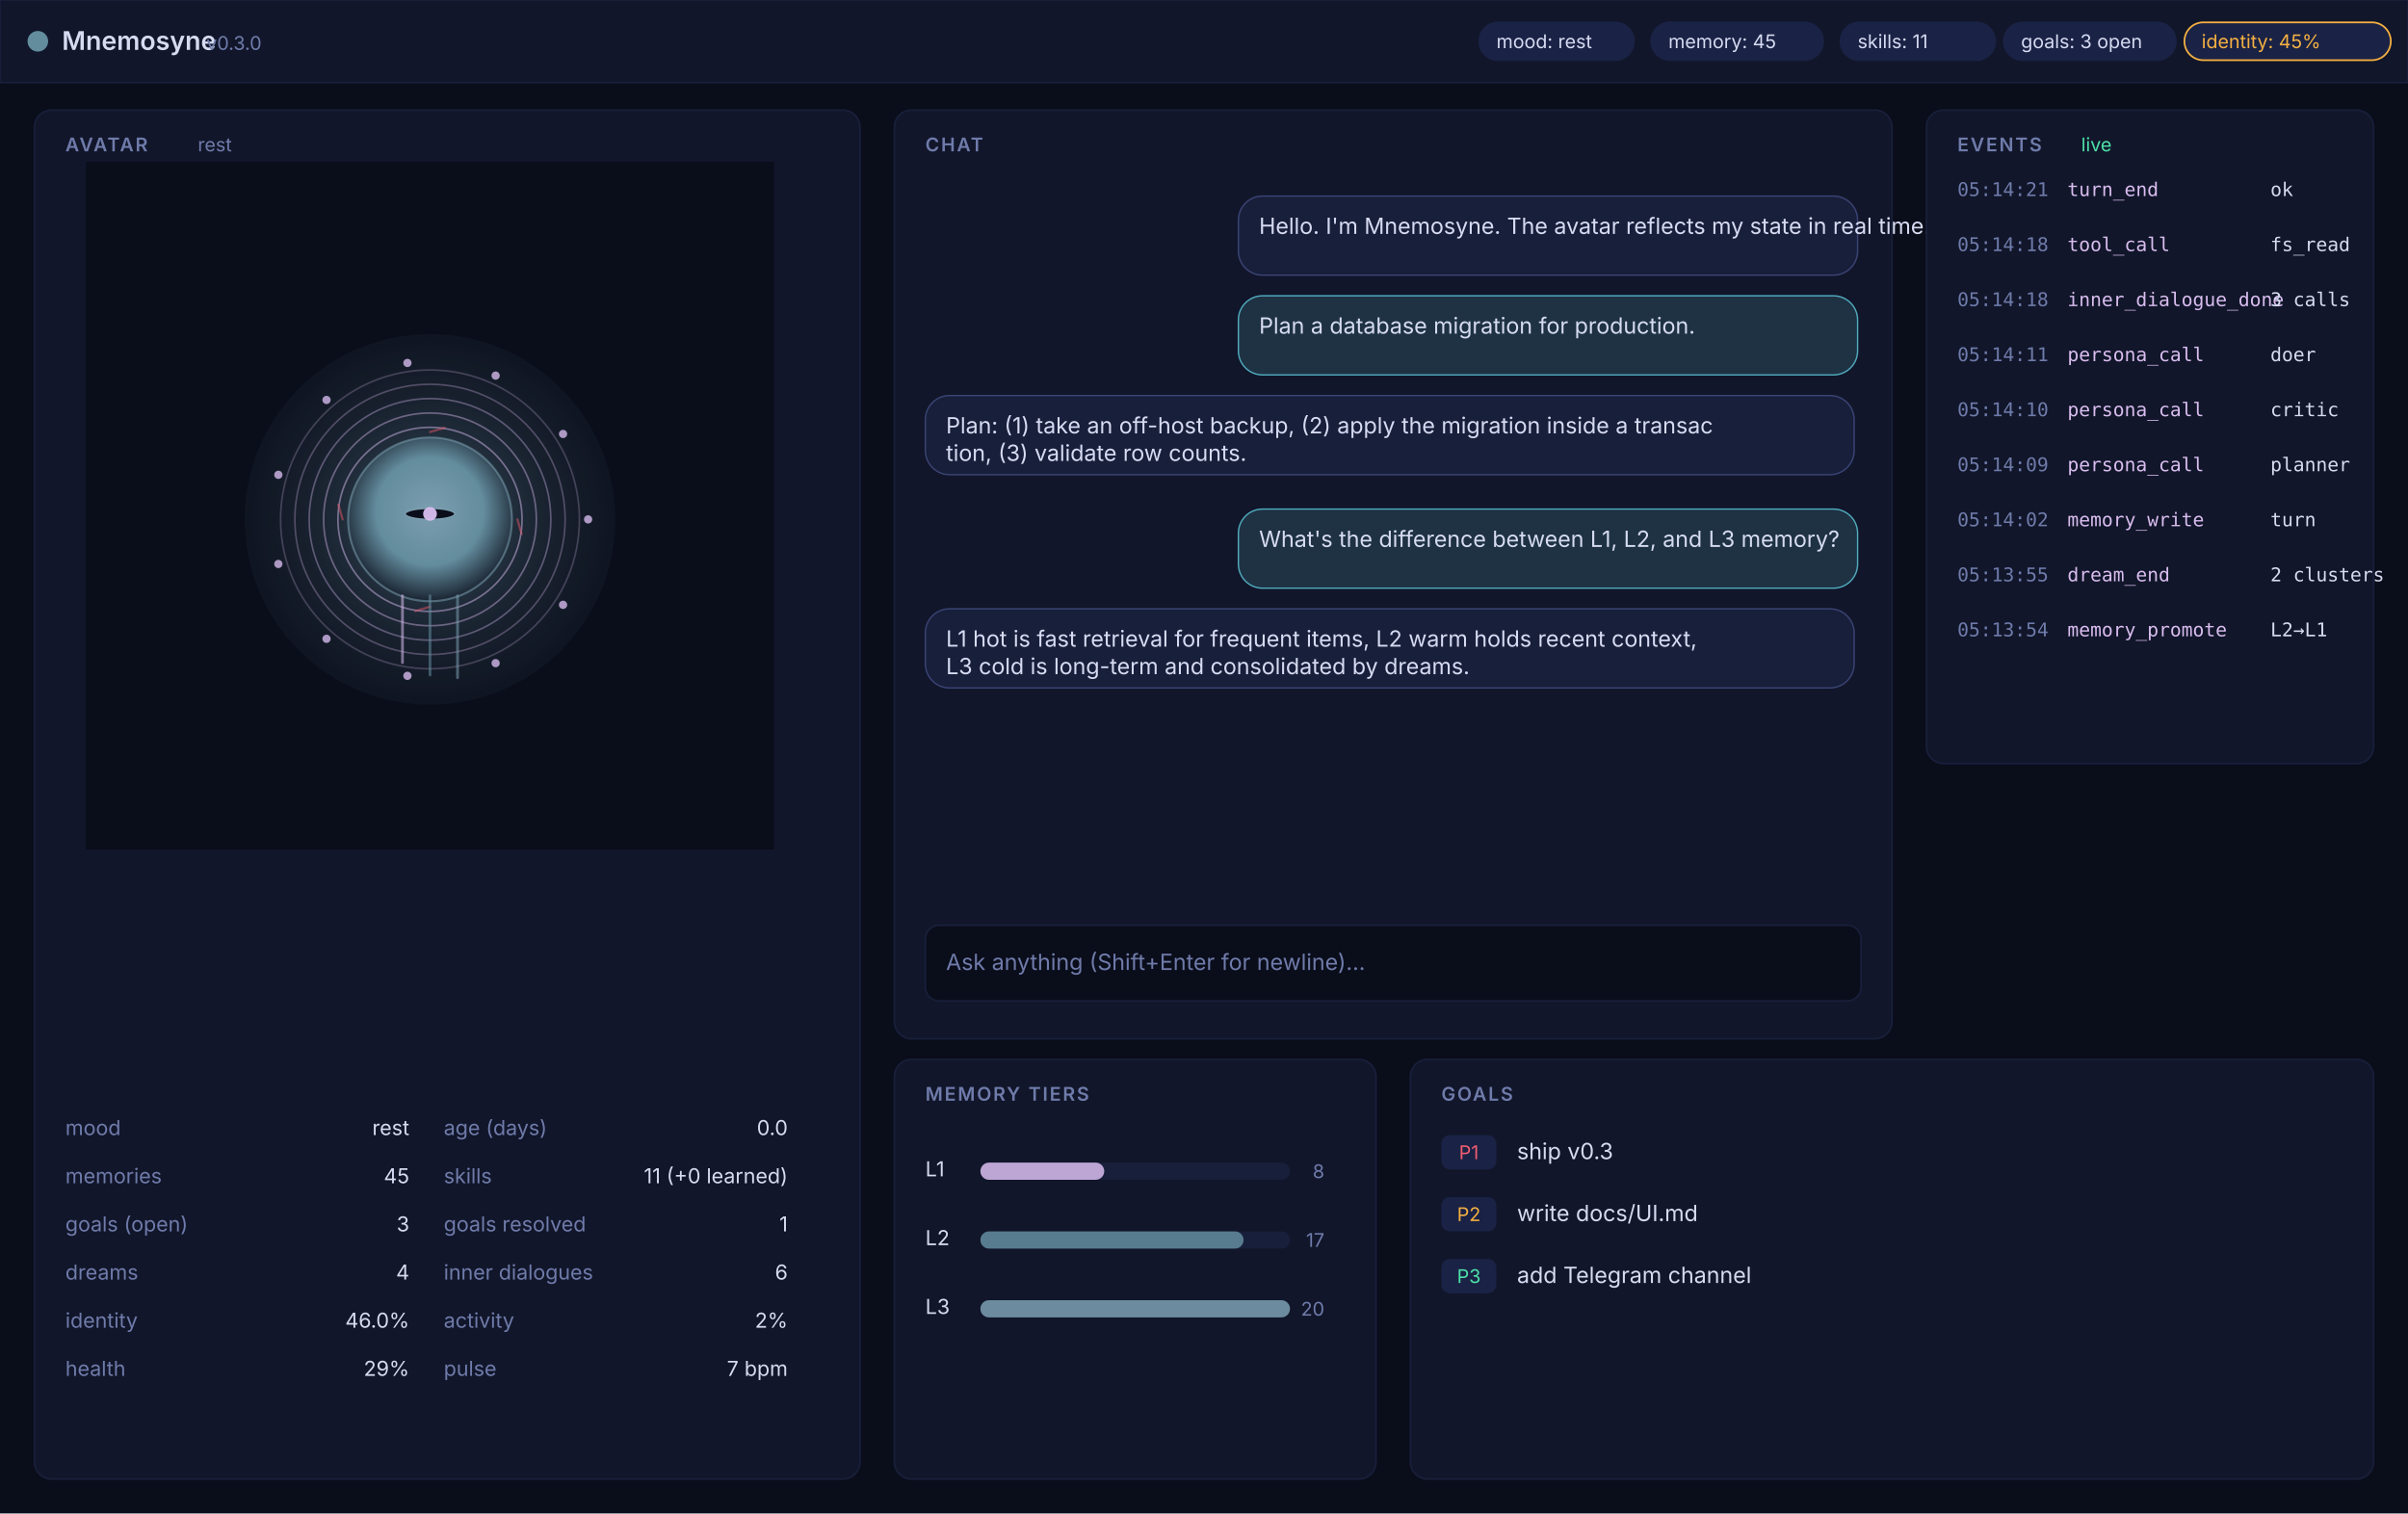
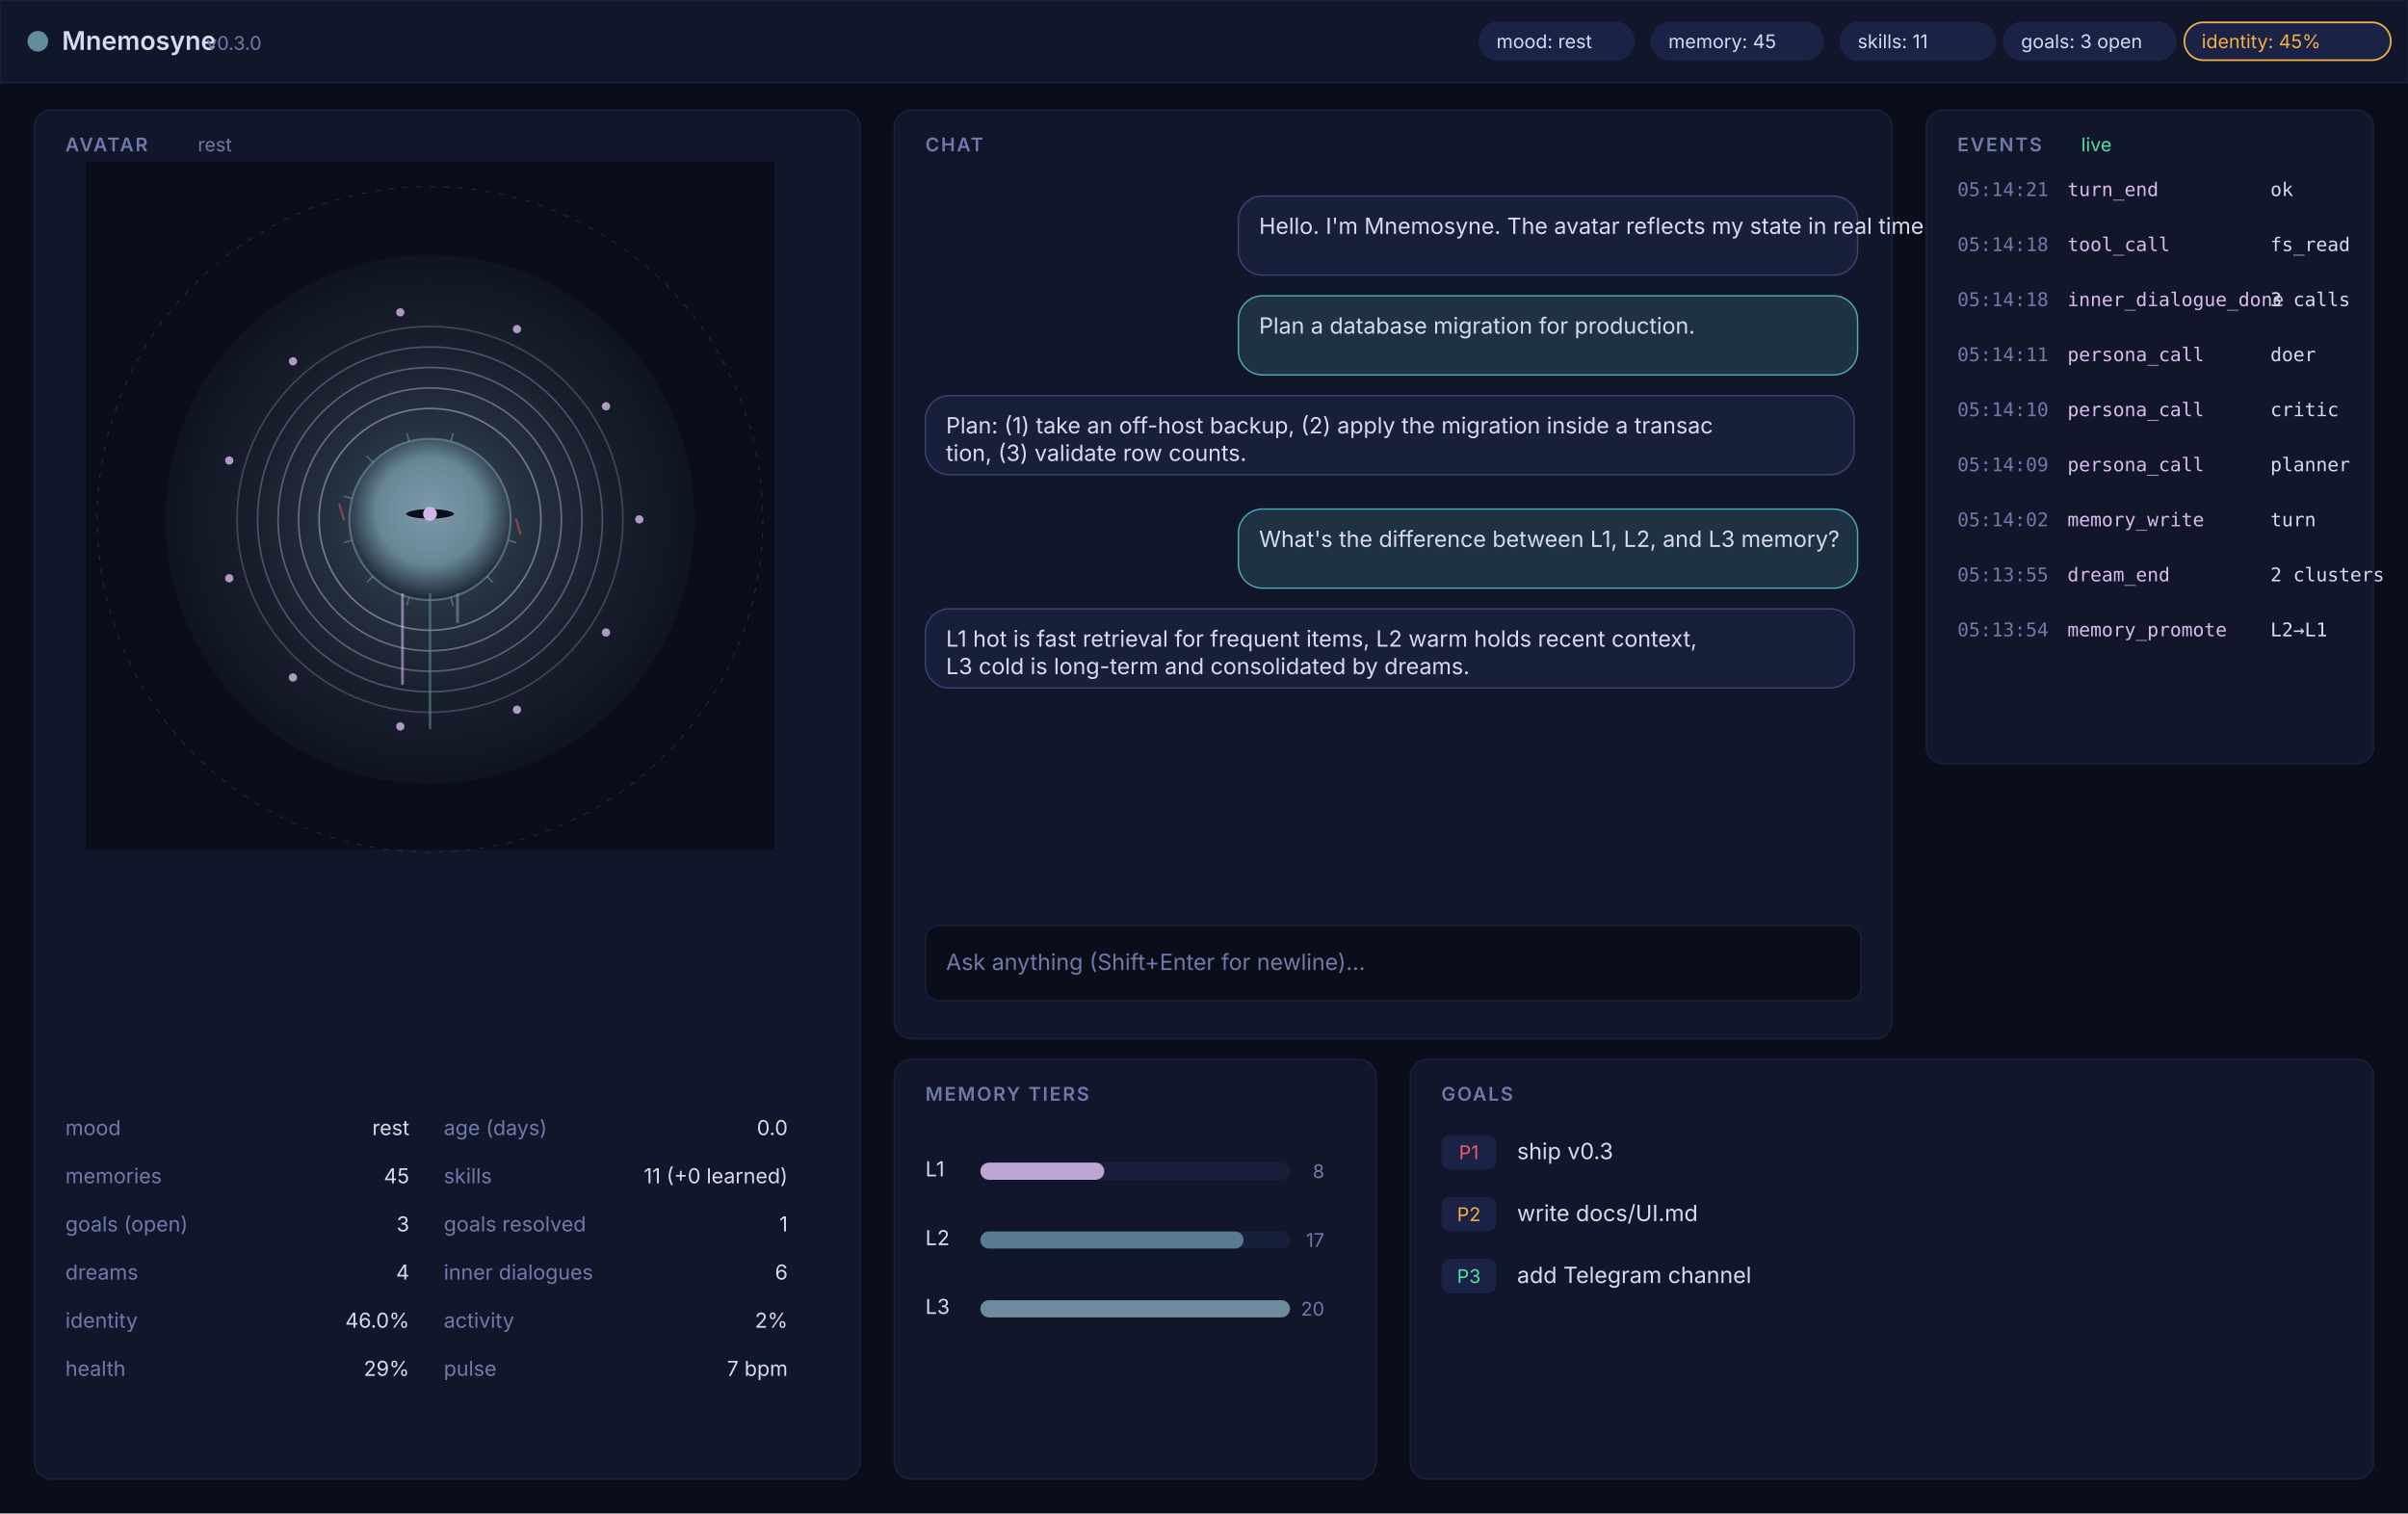
<svg xmlns="http://www.w3.org/2000/svg" viewBox="0 0 1400 880">
  <rect width="1400" height="880" fill="#0a0d1a" />
  <rect x="0" y="0" width="1400" height="48" fill="#11162a" stroke="#181f3a" stroke-width="1" />
  <circle cx="22" cy="24" r="6" fill="#638c9d" />
  <text x="36" y="29" font-family="-apple-system,Segoe UI,sans-serif" font-size="15" font-weight="600" fill="#d6dbf2">Mnemosyne</text>
  <text x="120" y="29" font-family="-apple-system,sans-serif" font-size="11" fill="#6f7baa">v0.3.0</text>
  <rect x="860" y="13" rx="11" ry="11" width="90" height="22" fill="#1a2245" stroke="#1a2245" stroke-width="1" />
  <text x="870" y="28" font-size="11" fill="#d6dbf2" font-family="-apple-system,sans-serif">mood: rest</text>
  <rect x="960" y="13" rx="11" ry="11" width="100" height="22" fill="#1a2245" stroke="#1a2245" stroke-width="1" />
  <text x="970" y="28" font-size="11" fill="#d6dbf2" font-family="-apple-system,sans-serif">memory: 45</text>
  <rect x="1070" y="13" rx="11" ry="11" width="90" height="22" fill="#1a2245" stroke="#1a2245" stroke-width="1" />
  <text x="1080" y="28" font-size="11" fill="#d6dbf2" font-family="-apple-system,sans-serif">skills: 11</text>
  <rect x="1165" y="13" rx="11" ry="11" width="100" height="22" fill="#1a2245" stroke="#1a2245" stroke-width="1" />
  <text x="1175" y="28" font-size="11" fill="#d6dbf2" font-family="-apple-system,sans-serif">goals: 3 open</text>
  <rect x="1270" y="13" rx="11" ry="11" width="120" height="22" fill="#1a2245" stroke="#f5b042" stroke-width="1" />
  <text x="1280" y="28" font-size="11" fill="#f5b042" font-family="-apple-system,sans-serif">identity: 45%</text>
  <rect x="20" y="64" rx="10" ry="10" width="480" height="796" fill="#11162a" stroke="#181f3a" />
  <text x="38" y="88" font-size="11" font-weight="600" fill="#6f7baa" font-family="-apple-system,sans-serif" letter-spacing="1">AVATAR</text>
  <text x="115" y="88" font-size="11" fill="#6f7baa" font-family="-apple-system,sans-serif">rest</text>
  <g transform="translate(50, 94) scale(0.8)">
    <defs>
      <radialGradient id="auraGrad" cx="50%" cy="50%" r="60%">
-         <stop offset="0%" stop-color="#638c9d" stop-opacity="0.55" />
-         <stop offset="55%" stop-color="#638c9d" stop-opacity="0.18" />
-         <stop offset="100%" stop-color="#638c9d" stop-opacity="0" />
+         <stop offset="0%" stop-color="#678796" stop-opacity="0.55" />
+         <stop offset="55%" stop-color="#678796" stop-opacity="0.18" />
+         <stop offset="100%" stop-color="#678796" stop-opacity="0" />
      </radialGradient>
      <radialGradient id="coreGrad" cx="50%" cy="45%" r="60%">
-         <stop offset="0%" stop-color="#7b9eb0" />
-         <stop offset="55%" stop-color="#638c9d" />
+         <stop offset="0%" stop-color="#7d99ab" />
+         <stop offset="55%" stop-color="#678796" />
        <stop offset="100%" stop-color="#0a0d1a" />
      </radialGradient>
    </defs>
    <rect x="0" y="0" width="500" height="500" fill="#0a0d1a" />
-     <circle cx="250.0" cy="260.0" r="134.7" fill="url(#auraGrad)" opacity="0.85">
+     <circle cx="250.0" cy="260.0" r="192.3" fill="url(#auraGrad)" opacity="0.85">
      <animate attributeName="opacity" values="0.35;0.95;0.35" dur="6.00s" repeatCount="indefinite" />
    </circle>
-     <circle cx="250.0" cy="260.0" r="56.5" fill="none" stroke="#d9bdef" stroke-opacity="0.54" stroke-width="1.2" />
-     <circle cx="250.0" cy="260.0" r="66.9" fill="none" stroke="#d9bdef" stroke-opacity="0.48" stroke-width="1.2" />
-     <circle cx="250.0" cy="260.0" r="77.3" fill="none" stroke="#d9bdef" stroke-opacity="0.42" stroke-width="1.2" />
-     <circle cx="250.0" cy="260.0" r="87.8" fill="none" stroke="#d9bdef" stroke-opacity="0.36" stroke-width="1.2" />
-     <circle cx="250.0" cy="260.0" r="98.2" fill="none" stroke="#d9bdef" stroke-opacity="0.30" stroke-width="1.2" />
-     <circle cx="250.0" cy="260.0" r="108.6" fill="none" stroke="#d9bdef" stroke-opacity="0.24" stroke-width="1.2" />
-     <circle cx="250.0" cy="260.0" r="59.5" fill="url(#coreGrad)" stroke="#7b9eb0" stroke-opacity="0.55" stroke-width="1.5" />
-     <ellipse cx="250.0" cy="256.0" rx="18" ry="4" fill="#0a0d1a" stroke="#7b9eb0" stroke-width="1" />
-     <circle cx="250.0" cy="256.0" r="5" fill="#d9bdef" opacity="0.95" />
+     <circle cx="250.0" cy="260.0" r="241.9" fill="none" stroke="#d9bef1" stroke-opacity="0.135" stroke-width="0.8" stroke-dasharray="4 6" />
+     <line x1="291.9" y1="271.2" x2="312.3" y2="276.7" stroke="#7d99ab" stroke-opacity="0.55" stroke-width="1.1" stroke-linecap="round" />
+     <line x1="280.7" y1="290.7" x2="295.6" y2="305.6" stroke="#7d99ab" stroke-opacity="0.55" stroke-width="1.1" stroke-linecap="round" />
+     <line x1="261.2" y1="301.9" x2="266.7" y2="322.3" stroke="#7d99ab" stroke-opacity="0.55" stroke-width="1.1" stroke-linecap="round" />
+     <line x1="238.8" y1="301.9" x2="233.3" y2="322.3" stroke="#7d99ab" stroke-opacity="0.55" stroke-width="1.1" stroke-linecap="round" />
+     <line x1="219.3" y1="290.7" x2="204.4" y2="305.6" stroke="#7d99ab" stroke-opacity="0.55" stroke-width="1.1" stroke-linecap="round" />
+     <line x1="208.1" y1="271.2" x2="187.7" y2="276.7" stroke="#7d99ab" stroke-opacity="0.55" stroke-width="1.1" stroke-linecap="round" />
+     <line x1="208.1" y1="248.8" x2="187.7" y2="243.3" stroke="#7d99ab" stroke-opacity="0.55" stroke-width="1.1" stroke-linecap="round" />
+     <line x1="219.3" y1="229.3" x2="204.4" y2="214.4" stroke="#7d99ab" stroke-opacity="0.55" stroke-width="1.1" stroke-linecap="round" />
+     <line x1="238.8" y1="218.1" x2="233.3" y2="197.7" stroke="#7d99ab" stroke-opacity="0.55" stroke-width="1.1" stroke-linecap="round" />
+     <line x1="261.2" y1="218.1" x2="266.7" y2="197.7" stroke="#7d99ab" stroke-opacity="0.55" stroke-width="1.1" stroke-linecap="round" />
+     <circle cx="250.0" cy="260.0" r="80.6" fill="none" stroke="#d9bef1" stroke-opacity="0.48" stroke-width="1.2" />
+     <circle cx="250.0" cy="260.0" r="95.5" fill="none" stroke="#d9bef1" stroke-opacity="0.42" stroke-width="1.2" />
+     <circle cx="250.0" cy="260.0" r="110.4" fill="none" stroke="#d9bef1" stroke-opacity="0.36" stroke-width="1.2" />
+     <circle cx="250.0" cy="260.0" r="125.3" fill="none" stroke="#d9bef1" stroke-opacity="0.30" stroke-width="1.2" />
+     <circle cx="250.0" cy="260.0" r="140.2" fill="none" stroke="#d9bef1" stroke-opacity="0.24" stroke-width="1.2" />
+     <circle cx="250.0" cy="260.0" r="58.6" fill="url(#coreGrad)" stroke="#7d99ab" stroke-opacity="0.55" stroke-width="1.5" />
+     <ellipse cx="250.0" cy="256.0" rx="18" ry="4" fill="#0a0d1a" stroke="#7d99ab" stroke-width="1" />
+     <circle cx="250.0" cy="256.0" r="5" fill="#d9bef1" opacity="0.95" />
    <g>
-       <circle cx="364.9" cy="260.0" r="3" fill="#d9bdef" opacity="0.78" />
-       <circle cx="346.7" cy="322.1" r="3" fill="#d9bdef" opacity="0.78" />
-       <circle cx="297.7" cy="364.5" r="3" fill="#d9bdef" opacity="0.78" />
-       <circle cx="233.6" cy="373.7" r="3" fill="#d9bdef" opacity="0.78" />
-       <circle cx="174.8" cy="346.8" r="3" fill="#d9bdef" opacity="0.78" />
-       <circle cx="139.8" cy="292.4" r="3" fill="#d9bdef" opacity="0.78" />
-       <circle cx="139.8" cy="227.6" r="3" fill="#d9bdef" opacity="0.78" />
-       <circle cx="174.8" cy="173.2" r="3" fill="#d9bdef" opacity="0.78" />
-       <circle cx="233.6" cy="146.3" r="3" fill="#d9bdef" opacity="0.78" />
-       <circle cx="297.7" cy="155.5" r="3" fill="#d9bdef" opacity="0.78" />
-       <circle cx="346.7" cy="197.9" r="3" fill="#d9bdef" opacity="0.78" />
-       <animateTransform attributeName="transform" type="rotate" from="0 250.0 260.0" to="360 250.0 260.0" dur="19.7s" repeatCount="indefinite" />
+       <circle cx="402.1" cy="260.0" r="3" fill="#d9bef1" opacity="0.78" />
+       <circle cx="377.9" cy="342.2" r="3" fill="#d9bef1" opacity="0.78" />
+       <circle cx="313.2" cy="398.3" r="3" fill="#d9bef1" opacity="0.78" />
+       <circle cx="228.4" cy="410.5" r="3" fill="#d9bef1" opacity="0.78" />
+       <circle cx="150.4" cy="374.9" r="3" fill="#d9bef1" opacity="0.78" />
+       <circle cx="104.1" cy="302.8" r="3" fill="#d9bef1" opacity="0.78" />
+       <circle cx="104.1" cy="217.2" r="3" fill="#d9bef1" opacity="0.78" />
+       <circle cx="150.4" cy="145.1" r="3" fill="#d9bef1" opacity="0.78" />
+       <circle cx="228.4" cy="109.5" r="3" fill="#d9bef1" opacity="0.78" />
+       <circle cx="313.2" cy="121.7" r="3" fill="#d9bef1" opacity="0.78" />
+       <circle cx="377.9" cy="177.8" r="3" fill="#d9bef1" opacity="0.78" />
+       <animateTransform attributeName="transform" type="rotate" from="0 250.0 260.0" to="360 250.0 260.0" dur="19.9s" repeatCount="indefinite" />
    </g>
-     <line x1="313.5" y1="260.0" x2="316.6" y2="270.7" stroke="#f25c6f" stroke-opacity="0.45" stroke-width="1.6" stroke-linecap="round" />
-     <line x1="250.0" y1="323.5" x2="239.3" y2="326.6" stroke="#f25c6f" stroke-opacity="0.45" stroke-width="1.6" stroke-linecap="round" />
-     <line x1="186.5" y1="260.0" x2="183.4" y2="249.3" stroke="#f25c6f" stroke-opacity="0.45" stroke-width="1.6" stroke-linecap="round" />
-     <line x1="250.0" y1="196.5" x2="260.7" y2="193.4" stroke="#f25c6f" stroke-opacity="0.45" stroke-width="1.6" stroke-linecap="round" />
-     <line x1="230.0" y1="315.5" x2="230.0" y2="364.1" stroke="#d9bdef" stroke-opacity="0.55" stroke-width="2" stroke-linecap="round" />
-     <line x1="250.0" y1="315.5" x2="250.0" y2="373.1" stroke="#638c9d" stroke-opacity="0.55" stroke-width="2" stroke-linecap="round" />
-     <line x1="270.0" y1="315.5" x2="270.0" y2="375.1" stroke="#7b9eb0" stroke-opacity="0.55" stroke-width="2" stroke-linecap="round" />
+     <line x1="312.6" y1="260.0" x2="315.8" y2="270.6" stroke="#f25c6f" stroke-opacity="0.45" stroke-width="1.6" stroke-linecap="round" />
+     <line x1="187.4" y1="260.0" x2="184.2" y2="249.4" stroke="#f25c6f" stroke-opacity="0.45" stroke-width="1.6" stroke-linecap="round" />
+     <line x1="230.0" y1="314.6" x2="230.0" y2="379.4" stroke="#d9bef1" stroke-opacity="0.55" stroke-width="2" stroke-linecap="round" />
+     <line x1="250.0" y1="314.6" x2="250.0" y2="411.7" stroke="#678796" stroke-opacity="0.55" stroke-width="2" stroke-linecap="round" />
+     <line x1="270.0" y1="314.6" x2="270.0" y2="334.6" stroke="#7d99ab" stroke-opacity="0.55" stroke-width="2" stroke-linecap="round" />
  </g>
  <text x="38" y="660" font-size="12" fill="#6f7baa" font-family="-apple-system,sans-serif">mood</text>
  <text x="238" y="660" font-size="12" fill="#d6dbf2" text-anchor="end" font-family="-apple-system,sans-serif">rest</text>
  <text x="258" y="660" font-size="12" fill="#6f7baa" font-family="-apple-system,sans-serif">age (days)</text>
  <text x="458" y="660" font-size="12" fill="#d6dbf2" text-anchor="end" font-family="-apple-system,sans-serif">0.0</text>
  <text x="38" y="688" font-size="12" fill="#6f7baa" font-family="-apple-system,sans-serif">memories</text>
  <text x="238" y="688" font-size="12" fill="#d6dbf2" text-anchor="end" font-family="-apple-system,sans-serif">45</text>
  <text x="258" y="688" font-size="12" fill="#6f7baa" font-family="-apple-system,sans-serif">skills</text>
  <text x="458" y="688" font-size="12" fill="#d6dbf2" text-anchor="end" font-family="-apple-system,sans-serif">11 (+0 learned)</text>
  <text x="38" y="716" font-size="12" fill="#6f7baa" font-family="-apple-system,sans-serif">goals (open)</text>
  <text x="238" y="716" font-size="12" fill="#d6dbf2" text-anchor="end" font-family="-apple-system,sans-serif">3</text>
  <text x="258" y="716" font-size="12" fill="#6f7baa" font-family="-apple-system,sans-serif">goals resolved</text>
  <text x="458" y="716" font-size="12" fill="#d6dbf2" text-anchor="end" font-family="-apple-system,sans-serif">1</text>
  <text x="38" y="744" font-size="12" fill="#6f7baa" font-family="-apple-system,sans-serif">dreams</text>
  <text x="238" y="744" font-size="12" fill="#d6dbf2" text-anchor="end" font-family="-apple-system,sans-serif">4</text>
  <text x="258" y="744" font-size="12" fill="#6f7baa" font-family="-apple-system,sans-serif">inner dialogues</text>
  <text x="458" y="744" font-size="12" fill="#d6dbf2" text-anchor="end" font-family="-apple-system,sans-serif">6</text>
  <text x="38" y="772" font-size="12" fill="#6f7baa" font-family="-apple-system,sans-serif">identity</text>
  <text x="238" y="772" font-size="12" fill="#d6dbf2" text-anchor="end" font-family="-apple-system,sans-serif">46.0%</text>
  <text x="258" y="772" font-size="12" fill="#6f7baa" font-family="-apple-system,sans-serif">activity</text>
  <text x="458" y="772" font-size="12" fill="#d6dbf2" text-anchor="end" font-family="-apple-system,sans-serif">2%</text>
  <text x="38" y="800" font-size="12" fill="#6f7baa" font-family="-apple-system,sans-serif">health</text>
  <text x="238" y="800" font-size="12" fill="#d6dbf2" text-anchor="end" font-family="-apple-system,sans-serif">29%</text>
  <text x="258" y="800" font-size="12" fill="#6f7baa" font-family="-apple-system,sans-serif">pulse</text>
  <text x="458" y="800" font-size="12" fill="#d6dbf2" text-anchor="end" font-family="-apple-system,sans-serif">7 bpm</text>
  <rect x="520" y="64" rx="10" ry="10" width="580" height="540" fill="#11162a" stroke="#181f3a" />
  <text x="538" y="88" font-size="11" font-weight="600" fill="#6f7baa" letter-spacing="1" font-family="-apple-system,sans-serif">CHAT</text>
  <rect x="720" y="114" rx="14" ry="14" width="360" height="46" fill="#181f3a" stroke="#3a4475" stroke-width="0.8" />
  <text x="732" y="136" font-size="13" fill="#d6dbf2" font-family="-apple-system,sans-serif">Hello. I'm Mnemosyne. The avatar reflects my state in real time.</text>
  <rect x="720" y="172" rx="14" ry="14" width="360" height="46" fill="#1e3243" stroke="#50aabd" stroke-width="0.8" />
  <text x="732" y="194" font-size="13" fill="#d6dbf2" font-family="-apple-system,sans-serif">Plan a database migration for production.</text>
  <rect x="538" y="230" rx="14" ry="14" width="540" height="46" fill="#181f3a" stroke="#3a4475" stroke-width="0.8" />
  <text x="550" y="252" font-size="13" fill="#d6dbf2" font-family="-apple-system,sans-serif">Plan: (1) take an off-host backup, (2) apply the migration inside a transac</text>
  <text x="550" y="268" font-size="13" fill="#d6dbf2" font-family="-apple-system,sans-serif">tion, (3) validate row counts.</text>
  <rect x="720" y="296" rx="14" ry="14" width="360" height="46" fill="#1e3243" stroke="#50aabd" stroke-width="0.8" />
  <text x="732" y="318" font-size="13" fill="#d6dbf2" font-family="-apple-system,sans-serif">What's the difference between L1, L2, and L3 memory?</text>
  <rect x="538" y="354" rx="14" ry="14" width="540" height="46" fill="#181f3a" stroke="#3a4475" stroke-width="0.8" />
  <text x="550" y="376" font-size="13" fill="#d6dbf2" font-family="-apple-system,sans-serif">L1 hot is fast retrieval for frequent items, L2 warm holds recent context, </text>
  <text x="550" y="392" font-size="13" fill="#d6dbf2" font-family="-apple-system,sans-serif">L3 cold is long-term and consolidated by dreams.</text>
  <rect x="538" y="538" rx="8" ry="8" width="544" height="44" fill="#0a0d1a" stroke="#181f3a" />
  <text x="550" y="564" font-size="13" fill="#6f7baa" font-family="-apple-system,sans-serif">Ask anything (Shift+Enter for newline)…</text>
  <rect x="1120" y="64" rx="10" ry="10" width="260" height="380" fill="#11162a" stroke="#181f3a" />
  <text x="1138" y="88" font-size="11" font-weight="600" fill="#6f7baa" letter-spacing="1" font-family="-apple-system,sans-serif">EVENTS</text>
  <text x="1210" y="88" font-size="11" fill="#4ce0a8" font-family="-apple-system,sans-serif">live</text>
  <text x="1138" y="114" font-size="11" fill="#6f7baa" font-family="ui-monospace,monospace">05:14:21</text>
  <text x="1202" y="114" font-size="11" fill="#d9bdef" font-family="ui-monospace,monospace">turn_end</text>
  <text x="1320" y="114" font-size="11" fill="#d6dbf2" font-family="ui-monospace,monospace">ok</text>
  <text x="1138" y="146" font-size="11" fill="#6f7baa" font-family="ui-monospace,monospace">05:14:18</text>
  <text x="1202" y="146" font-size="11" fill="#d9bdef" font-family="ui-monospace,monospace">tool_call</text>
  <text x="1320" y="146" font-size="11" fill="#d6dbf2" font-family="ui-monospace,monospace">fs_read</text>
  <text x="1138" y="178" font-size="11" fill="#6f7baa" font-family="ui-monospace,monospace">05:14:18</text>
  <text x="1202" y="178" font-size="11" fill="#d9bdef" font-family="ui-monospace,monospace">inner_dialogue_done</text>
  <text x="1320" y="178" font-size="11" fill="#d6dbf2" font-family="ui-monospace,monospace">3 calls</text>
  <text x="1138" y="210" font-size="11" fill="#6f7baa" font-family="ui-monospace,monospace">05:14:11</text>
  <text x="1202" y="210" font-size="11" fill="#d9bdef" font-family="ui-monospace,monospace">persona_call</text>
  <text x="1320" y="210" font-size="11" fill="#d6dbf2" font-family="ui-monospace,monospace">doer</text>
  <text x="1138" y="242" font-size="11" fill="#6f7baa" font-family="ui-monospace,monospace">05:14:10</text>
  <text x="1202" y="242" font-size="11" fill="#d9bdef" font-family="ui-monospace,monospace">persona_call</text>
  <text x="1320" y="242" font-size="11" fill="#d6dbf2" font-family="ui-monospace,monospace">critic</text>
  <text x="1138" y="274" font-size="11" fill="#6f7baa" font-family="ui-monospace,monospace">05:14:09</text>
  <text x="1202" y="274" font-size="11" fill="#d9bdef" font-family="ui-monospace,monospace">persona_call</text>
  <text x="1320" y="274" font-size="11" fill="#d6dbf2" font-family="ui-monospace,monospace">planner</text>
  <text x="1138" y="306" font-size="11" fill="#6f7baa" font-family="ui-monospace,monospace">05:14:02</text>
  <text x="1202" y="306" font-size="11" fill="#d9bdef" font-family="ui-monospace,monospace">memory_write</text>
  <text x="1320" y="306" font-size="11" fill="#d6dbf2" font-family="ui-monospace,monospace">turn</text>
  <text x="1138" y="338" font-size="11" fill="#6f7baa" font-family="ui-monospace,monospace">05:13:55</text>
  <text x="1202" y="338" font-size="11" fill="#d9bdef" font-family="ui-monospace,monospace">dream_end</text>
  <text x="1320" y="338" font-size="11" fill="#d6dbf2" font-family="ui-monospace,monospace">2 clusters</text>
  <text x="1138" y="370" font-size="11" fill="#6f7baa" font-family="ui-monospace,monospace">05:13:54</text>
  <text x="1202" y="370" font-size="11" fill="#d9bdef" font-family="ui-monospace,monospace">memory_promote</text>
  <text x="1320" y="370" font-size="11" fill="#d6dbf2" font-family="ui-monospace,monospace">L2→L1</text>
  <rect x="520" y="616" rx="10" ry="10" width="280" height="244" fill="#11162a" stroke="#181f3a" />
  <text x="538" y="640" font-size="11" font-weight="600" fill="#6f7baa" letter-spacing="1" font-family="-apple-system,sans-serif">MEMORY TIERS</text>
  <text x="538" y="684" font-size="12" fill="#d6dbf2" font-family="-apple-system,sans-serif">L1</text>
  <rect x="570" y="676" width="180" height="10" rx="5" fill="#181f3a" />
  <rect x="570" y="676" width="72.0" height="10" rx="5" fill="#d9bdef" opacity="0.85" />
  <text x="770" y="685" font-size="11" fill="#6f7baa" text-anchor="end" font-family="-apple-system,sans-serif">8</text>
  <text x="538" y="724" font-size="12" fill="#d6dbf2" font-family="-apple-system,sans-serif">L2</text>
  <rect x="570" y="716" width="180" height="10" rx="5" fill="#181f3a" />
  <rect x="570" y="716" width="153.0" height="10" rx="5" fill="#638c9d" opacity="0.85" />
  <text x="770" y="725" font-size="11" fill="#6f7baa" text-anchor="end" font-family="-apple-system,sans-serif">17</text>
  <text x="538" y="764" font-size="12" fill="#d6dbf2" font-family="-apple-system,sans-serif">L3</text>
  <rect x="570" y="756" width="180" height="10" rx="5" fill="#181f3a" />
  <rect x="570" y="756" width="180.0" height="10" rx="5" fill="#7b9eb0" opacity="0.85" />
  <text x="770" y="765" font-size="11" fill="#6f7baa" text-anchor="end" font-family="-apple-system,sans-serif">20</text>
  <rect x="820" y="616" rx="10" ry="10" width="560" height="244" fill="#11162a" stroke="#181f3a" />
  <text x="838" y="640" font-size="11" font-weight="600" fill="#6f7baa" letter-spacing="1" font-family="-apple-system,sans-serif">GOALS</text>
  <rect x="838" y="660" width="32" height="20" rx="5" fill="#1a2245" />
  <text x="854" y="674" font-size="11" fill="#f25c6f" text-anchor="middle" font-family="-apple-system,sans-serif">P1</text>
  <text x="882" y="674" font-size="13" fill="#d6dbf2" font-family="-apple-system,sans-serif">ship v0.3</text>
  <rect x="838" y="696" width="32" height="20" rx="5" fill="#1a2245" />
  <text x="854" y="710" font-size="11" fill="#f5b042" text-anchor="middle" font-family="-apple-system,sans-serif">P2</text>
  <text x="882" y="710" font-size="13" fill="#d6dbf2" font-family="-apple-system,sans-serif">write docs/UI.md</text>
  <rect x="838" y="732" width="32" height="20" rx="5" fill="#1a2245" />
  <text x="854" y="746" font-size="11" fill="#4ce0a8" text-anchor="middle" font-family="-apple-system,sans-serif">P3</text>
  <text x="882" y="746" font-size="13" fill="#d6dbf2" font-family="-apple-system,sans-serif">add Telegram channel</text>
</svg>
